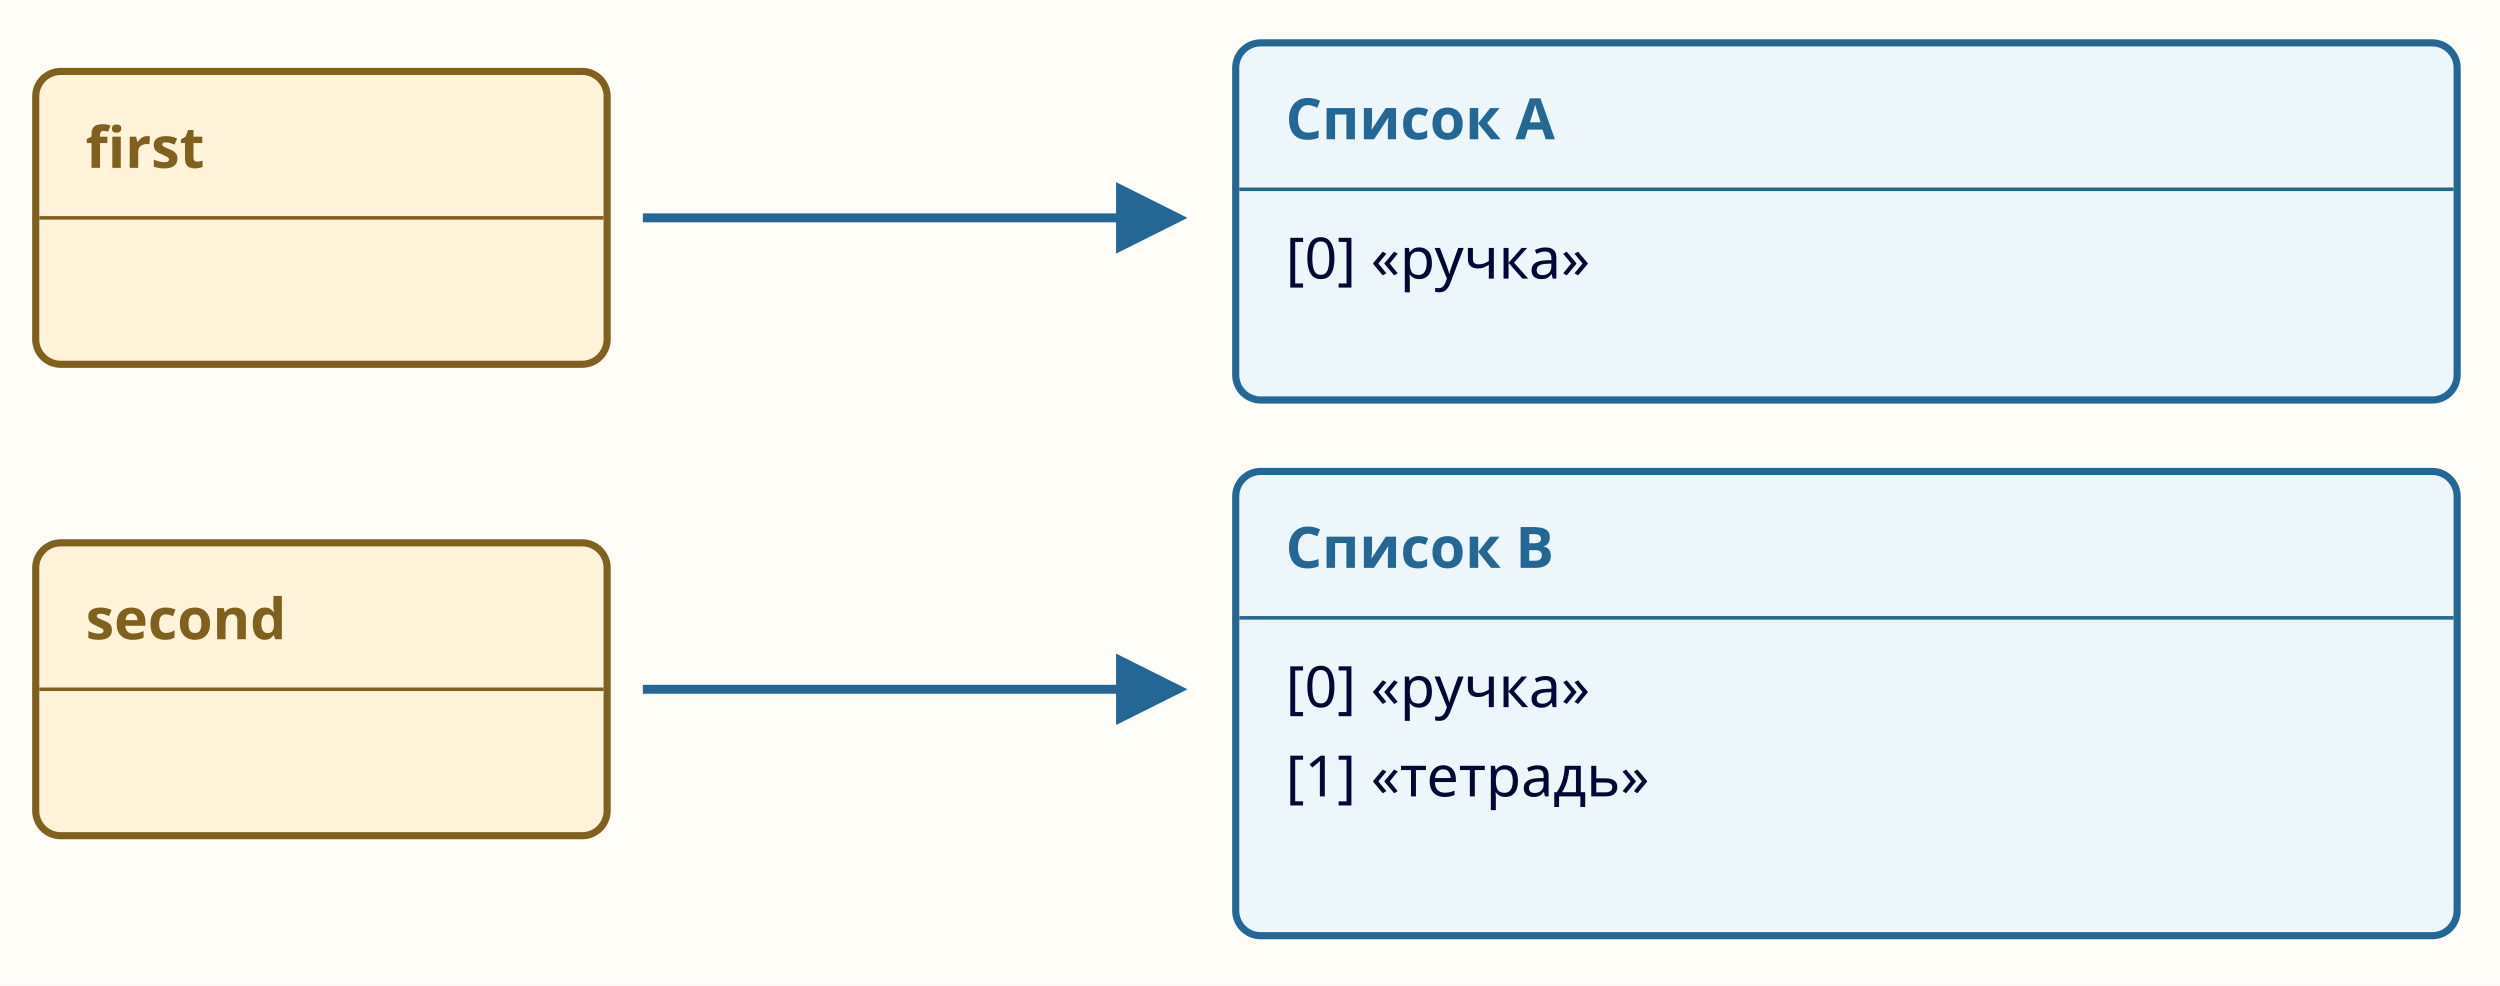
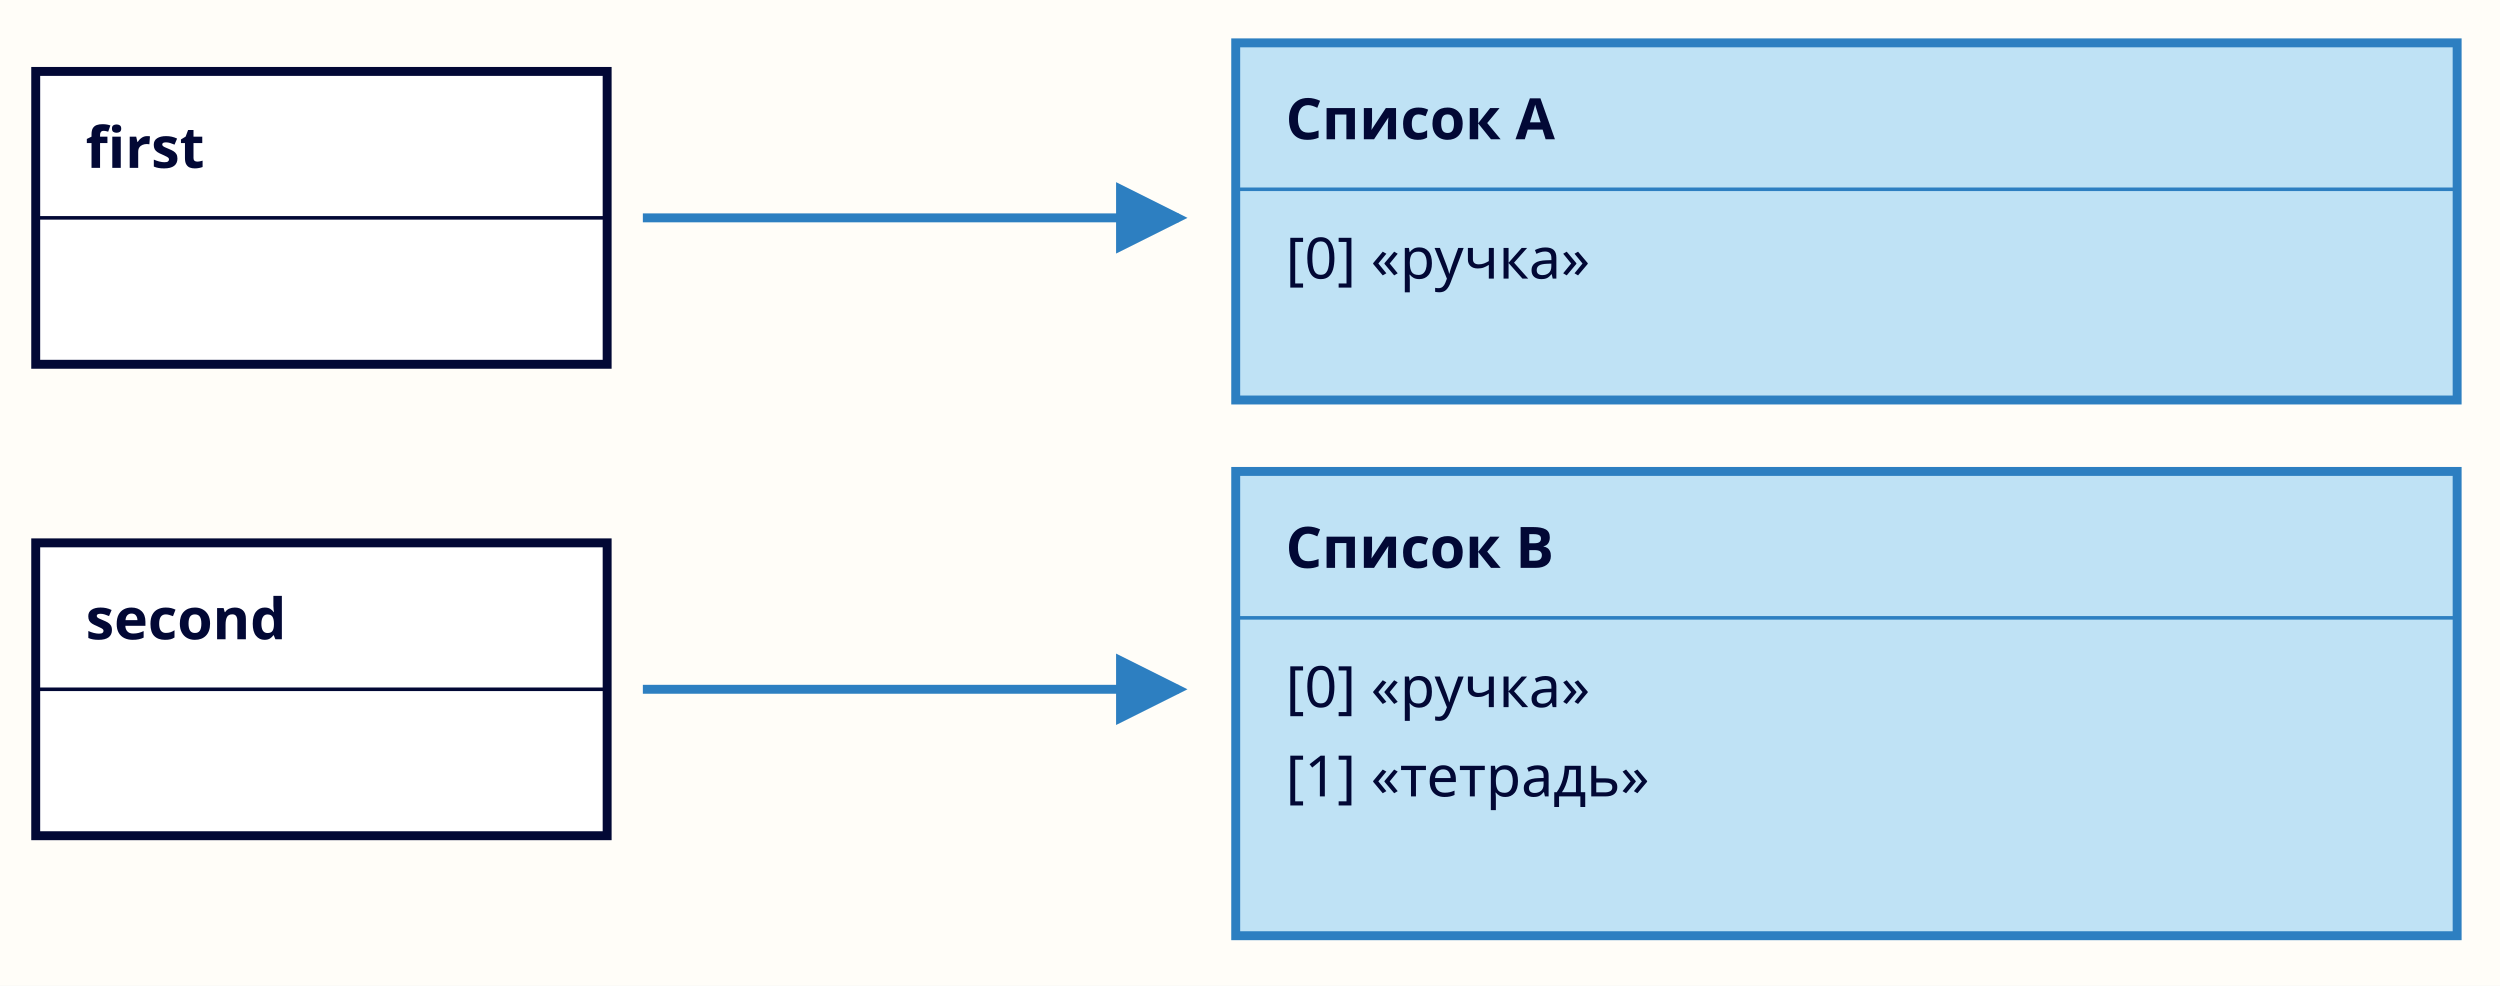
<svg xmlns="http://www.w3.org/2000/svg" width="700" height="276" viewBox="0 0 700 276" role="img" aria-labelledby="title desc">
  <defs>
    <marker id="arrow" markerWidth="8" markerHeight="8" refX="7" refY="4" orient="auto">
-       <path d="M0 0 L8 4 L0 8Z" fill="#246795" />
+       <path d="M0 0 L8 4 L0 8Z" fill="#2D7FC1" />
    </marker>
  </defs>
  <rect width="700" height="276" fill="#fffdf8" />
  <g font-family="system-ui, sans-serif" font-size="16" fill="#020835">
-     <rect x="10" y="20" width="160" height="82" rx="7" fill="#fff3da" stroke="#80601f" stroke-width="2" />
-     <path d="M11 61 H169" stroke="#80601f" />
-     <text x="24" y="47" font-weight="700" fill="#80601f">first</text>
-     <path d="M180 61 L330 61" fill="none" stroke="#246795" stroke-width="2.5" marker-end="url(#arrow)" />
-     <rect x="346" y="12" width="342" height="100" rx="7" fill="#edf6fb" stroke="#246795" stroke-width="2" />
-     <path d="M347 53 H687" stroke="#246795" />
-     <text x="360" y="39" font-weight="700" fill="#246795">Список A</text>
+     <rect x="10" y="20" width="160" height="82" rx="0" fill="#FFFFFF" stroke="#020835" stroke-width="2.5" />
+     <path d="M11 61 H169" stroke="#020835" />
+     <text x="24" y="47" font-weight="700" fill="#020835">first</text>
+     <path d="M180 61 L330 61" fill="none" stroke="#2D7FC1" stroke-width="2.5" marker-end="url(#arrow)" />
+     <rect x="346" y="12" width="342" height="100" rx="0" fill="#BFE2F5" stroke="#2D7FC1" stroke-width="2.5" />
+     <path d="M347 53 H687" stroke="#2D7FC1" />
+     <text x="360" y="39" font-weight="700" fill="#020835">Список A</text>
    <text x="360" y="78">[0] «ручка»</text>
-     <rect x="10" y="152" width="160" height="82" rx="7" fill="#fff3da" stroke="#80601f" stroke-width="2" />
-     <path d="M11 193 H169" stroke="#80601f" />
-     <text x="24" y="179" font-weight="700" fill="#80601f">second</text>
-     <path d="M180 193 L330 193" fill="none" stroke="#246795" stroke-width="2.5" marker-end="url(#arrow)" />
-     <rect x="346" y="132" width="342" height="130" rx="7" fill="#edf6fb" stroke="#246795" stroke-width="2" />
-     <path d="M347 173 H687" stroke="#246795" />
-     <text x="360" y="159" font-weight="700" fill="#246795">Список B</text>
+     <rect x="10" y="152" width="160" height="82" rx="0" fill="#FFFFFF" stroke="#020835" stroke-width="2.5" />
+     <path d="M11 193 H169" stroke="#020835" />
+     <text x="24" y="179" font-weight="700" fill="#020835">second</text>
+     <path d="M180 193 L330 193" fill="none" stroke="#2D7FC1" stroke-width="2.5" marker-end="url(#arrow)" />
+     <rect x="346" y="132" width="342" height="130" rx="0" fill="#BFE2F5" stroke="#2D7FC1" stroke-width="2.5" />
+     <path d="M347 173 H687" stroke="#2D7FC1" />
+     <text x="360" y="159" font-weight="700" fill="#020835">Список B</text>
    <text x="360" y="198">[0] «ручка»</text>
    <text x="360" y="223">[1] «тетрадь»</text>
  </g>
</svg>
